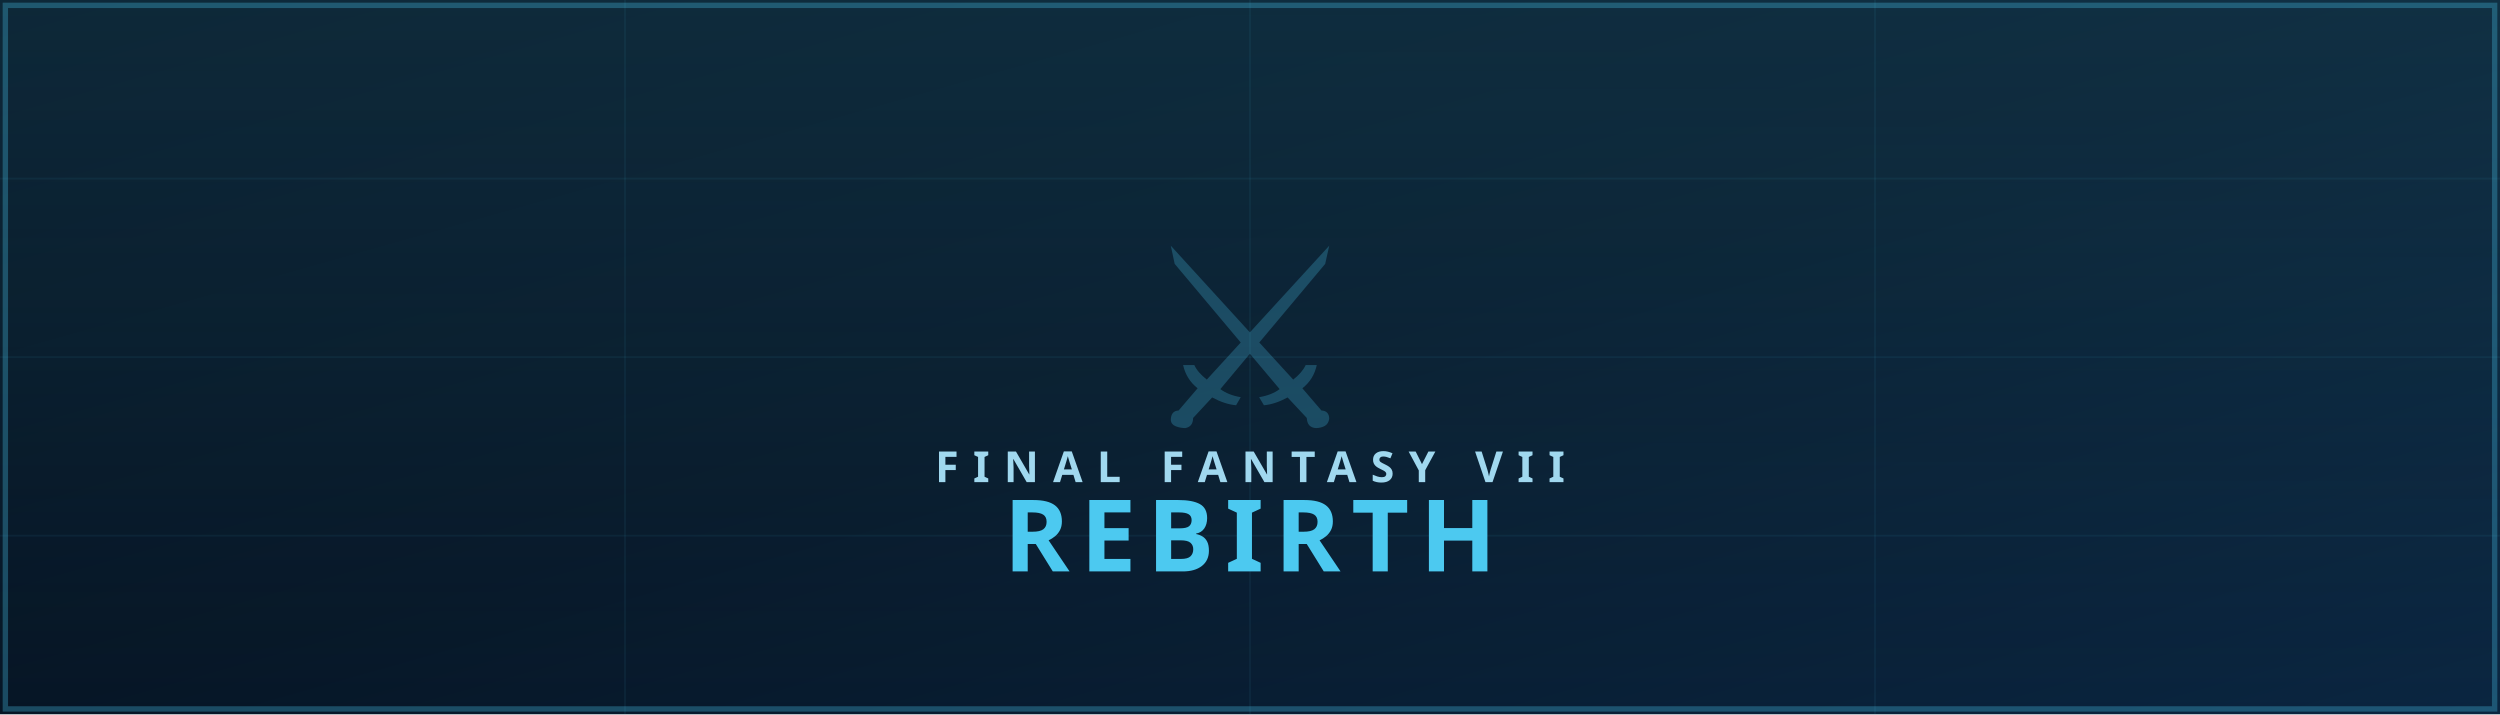
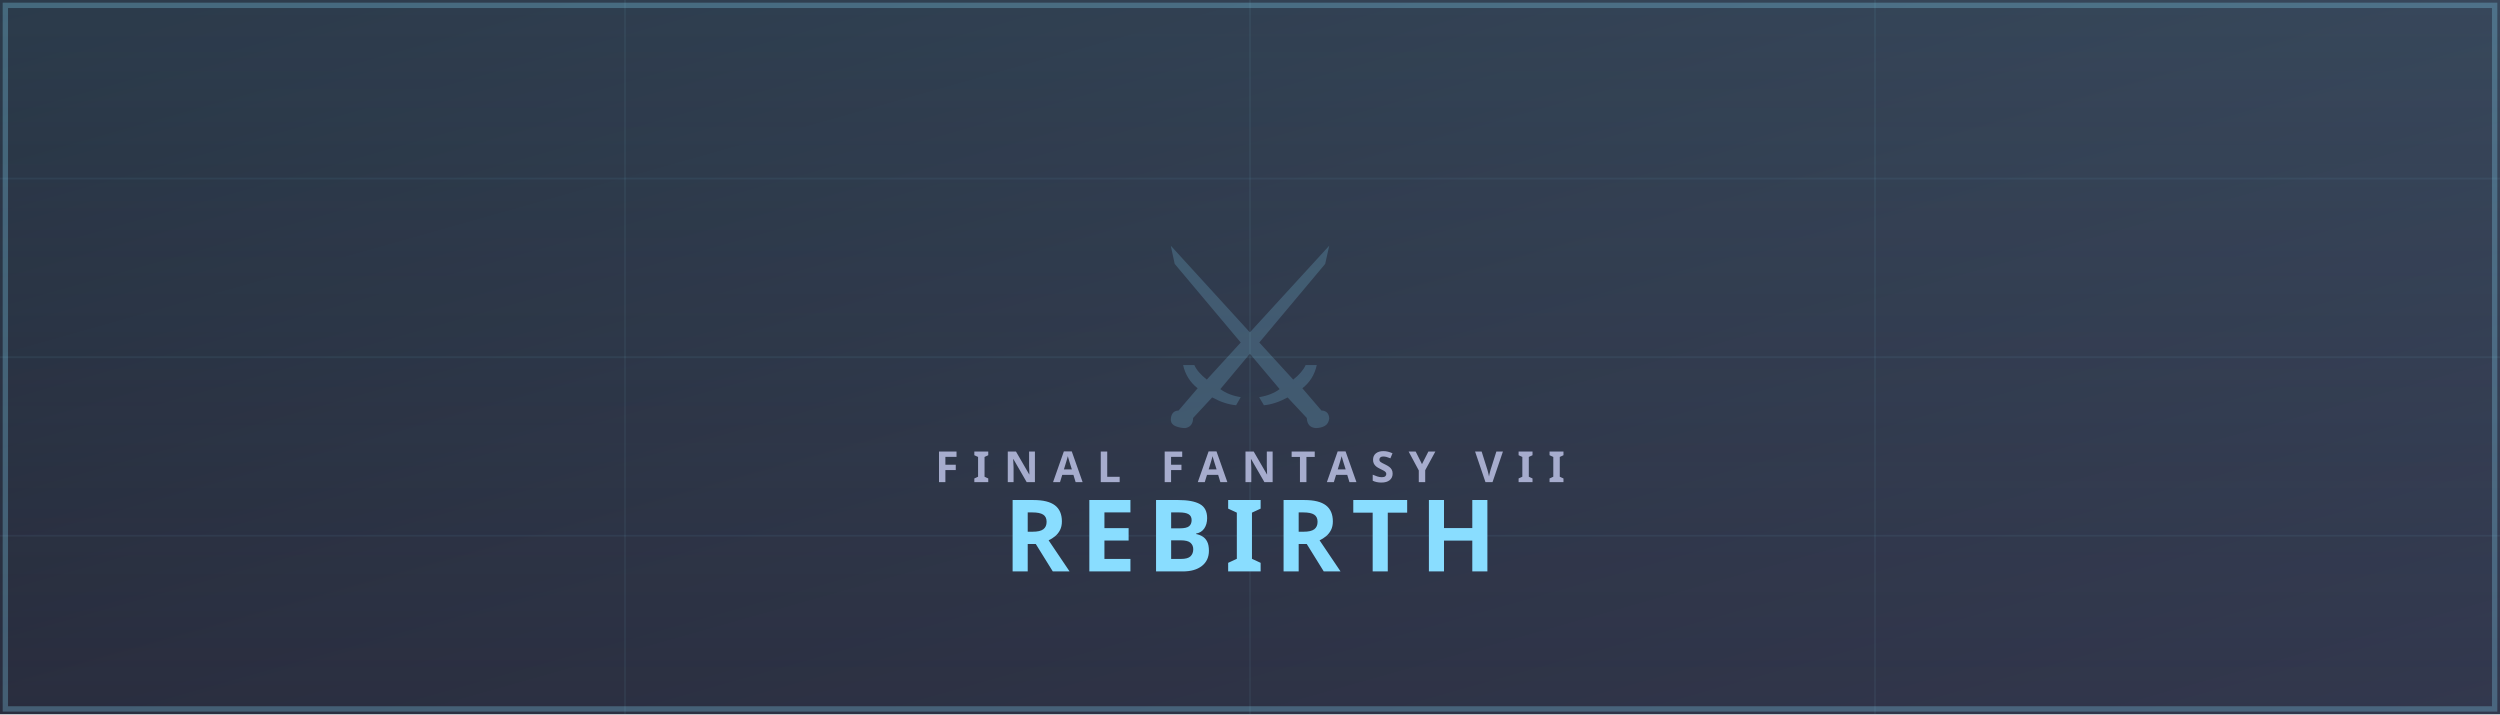
<svg xmlns="http://www.w3.org/2000/svg" width="1400" height="400" viewBox="0 0 1400 400">
  <defs>
    <linearGradient id="bg" x1="0%" y1="0%" x2="100%" y2="100%">
-       <stop offset="0%" style="stop-color:#020c18" />
-       <stop offset="50%" style="stop-color:#061525" />
-       <stop offset="100%" style="stop-color:#0a2540" />
+       <stop offset="0%" style="stop-color:#1B1E2B" />
+       <stop offset="50%" style="stop-color:#292D3E" />
+       <stop offset="100%" style="stop-color:#32374D" />
    </linearGradient>
    <linearGradient id="fade" x1="0%" y1="0%" x2="0%" y2="100%">
-       <stop offset="0%" style="stop-color:#4cc9f0;stop-opacity:0.15" />
-       <stop offset="100%" style="stop-color:#4cc9f0;stop-opacity:0" />
+       <stop offset="0%" style="stop-color:#89DDFF;stop-opacity:0.15" />
+       <stop offset="100%" style="stop-color:#89DDFF;stop-opacity:0" />
    </linearGradient>
  </defs>
  <rect width="1400" height="400" fill="url(#bg)" />
  <rect width="1400" height="400" fill="url(#fade)" />
-   <line x1="0" y1="100" x2="1400" y2="100" stroke="#4cc9f0" stroke-opacity="0.06" stroke-width="1" />
-   <line x1="0" y1="200" x2="1400" y2="200" stroke="#4cc9f0" stroke-opacity="0.06" stroke-width="1" />
-   <line x1="0" y1="300" x2="1400" y2="300" stroke="#4cc9f0" stroke-opacity="0.06" stroke-width="1" />
-   <line x1="350" y1="0" x2="350" y2="400" stroke="#4cc9f0" stroke-opacity="0.06" stroke-width="1" />
-   <line x1="700" y1="0" x2="700" y2="400" stroke="#4cc9f0" stroke-opacity="0.06" stroke-width="1" />
-   <line x1="1050" y1="0" x2="1050" y2="400" stroke="#4cc9f0" stroke-opacity="0.06" stroke-width="1" />
-   <text x="700" y="200" font-family="serif" font-size="140" fill="#4cc9f0" fill-opacity="0.25" text-anchor="middle" dominant-baseline="middle">⚔️</text>
-   <text x="700" y="270" font-family="system-ui, sans-serif" font-size="24" font-weight="700" fill="#a0d8ef" text-anchor="middle" letter-spacing="8">FINAL FANTASY VII</text>
-   <text x="700" y="320" font-family="system-ui, sans-serif" font-size="56" font-weight="800" fill="#4cc9f0" text-anchor="middle" letter-spacing="6">REBIRTH</text>
-   <rect x="3" y="3" width="1394" height="394" fill="none" stroke="#4cc9f0" stroke-opacity="0.3" stroke-width="3" />
+   <line x1="0" y1="100" x2="1400" y2="100" stroke="#89DDFF" stroke-opacity="0.06" stroke-width="1" />
+   <line x1="0" y1="200" x2="1400" y2="200" stroke="#89DDFF" stroke-opacity="0.06" stroke-width="1" />
+   <line x1="0" y1="300" x2="1400" y2="300" stroke="#89DDFF" stroke-opacity="0.06" stroke-width="1" />
+   <line x1="350" y1="0" x2="350" y2="400" stroke="#89DDFF" stroke-opacity="0.06" stroke-width="1" />
+   <line x1="700" y1="0" x2="700" y2="400" stroke="#89DDFF" stroke-opacity="0.06" stroke-width="1" />
+   <line x1="1050" y1="0" x2="1050" y2="400" stroke="#89DDFF" stroke-opacity="0.06" stroke-width="1" />
+   <text x="700" y="200" font-family="serif" font-size="140" fill="#89DDFF" fill-opacity="0.2" text-anchor="middle" dominant-baseline="middle">⚔️</text>
+   <text x="700" y="270" font-family="system-ui, sans-serif" font-size="24" font-weight="700" fill="#A6ACCD" text-anchor="middle" letter-spacing="8">FINAL FANTASY VII</text>
+   <text x="700" y="320" font-family="system-ui, sans-serif" font-size="56" font-weight="800" fill="#89DDFF" text-anchor="middle" letter-spacing="6">REBIRTH</text>
+   <rect x="3" y="3" width="1394" height="394" fill="none" stroke="#89DDFF" stroke-opacity="0.28" stroke-width="3" />
</svg>
